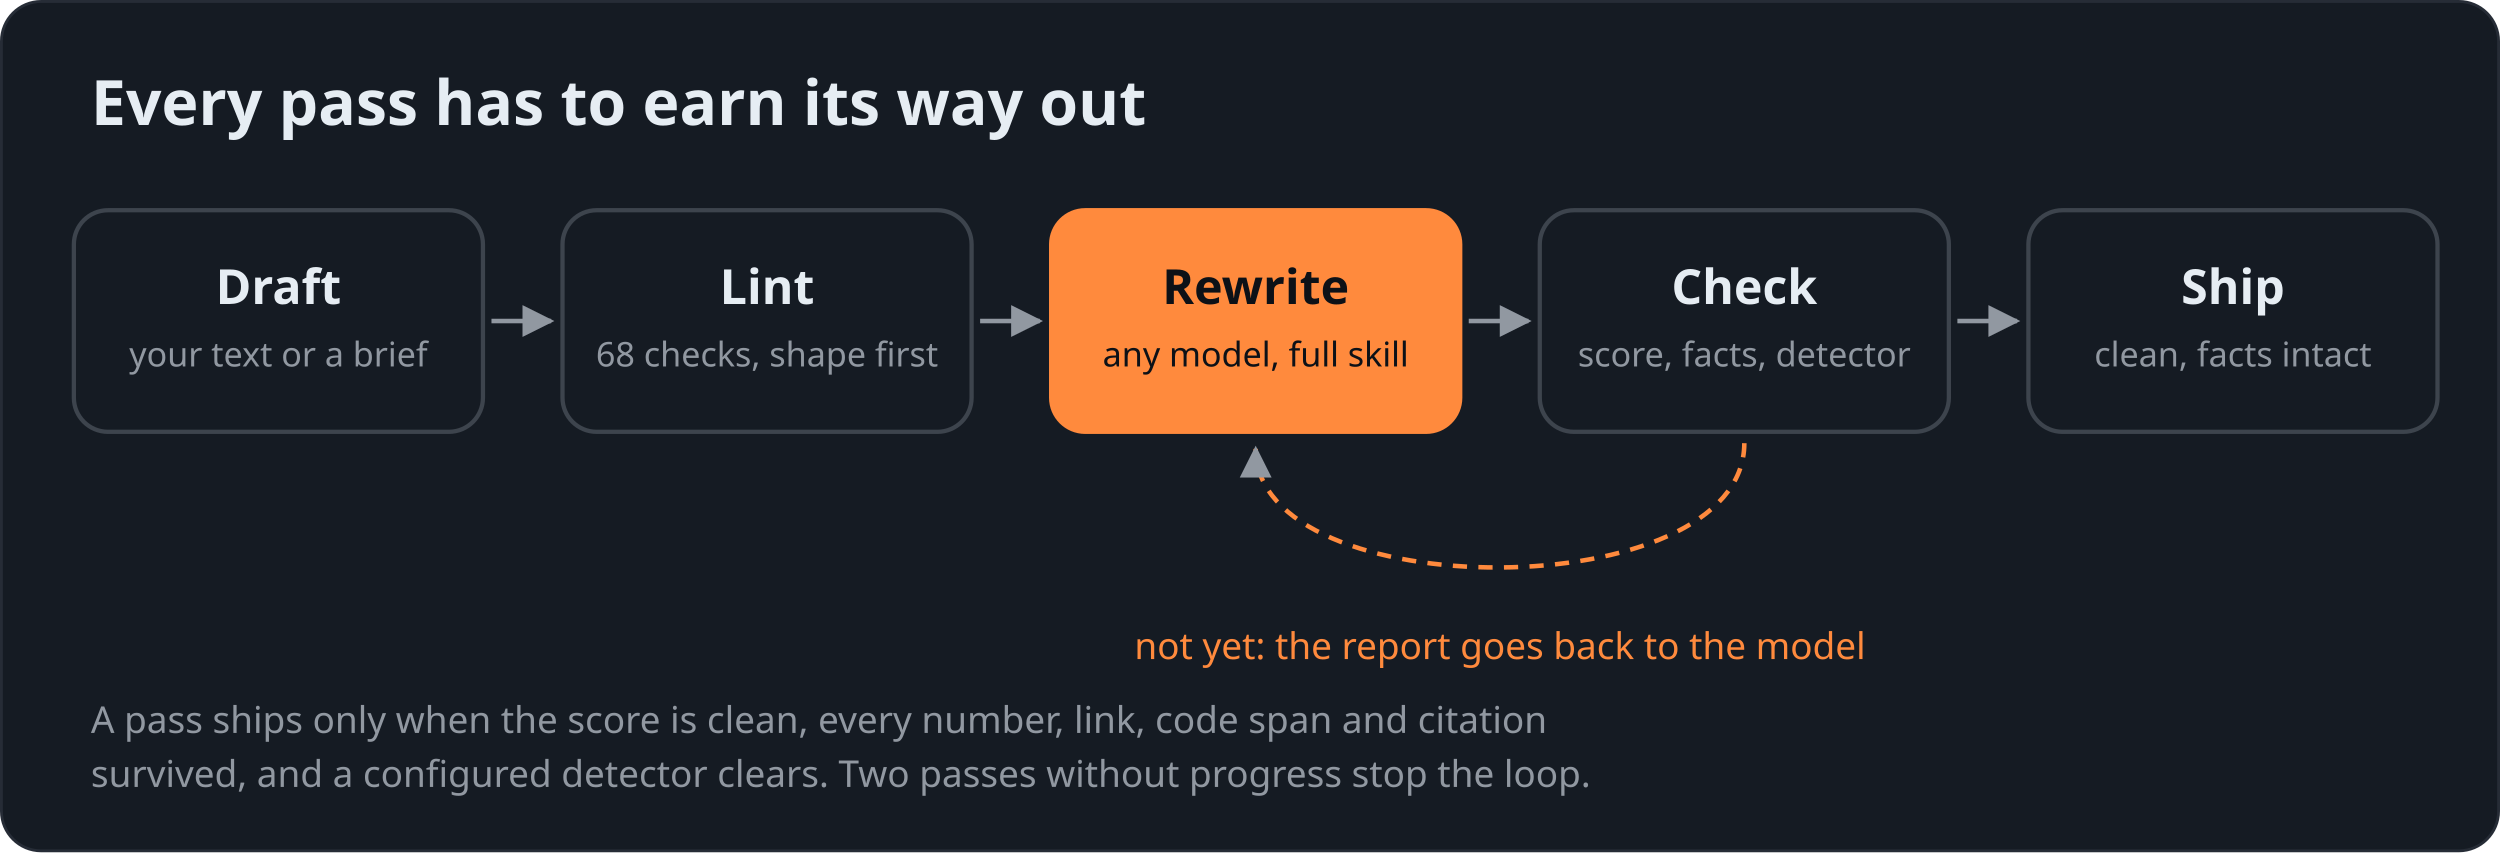
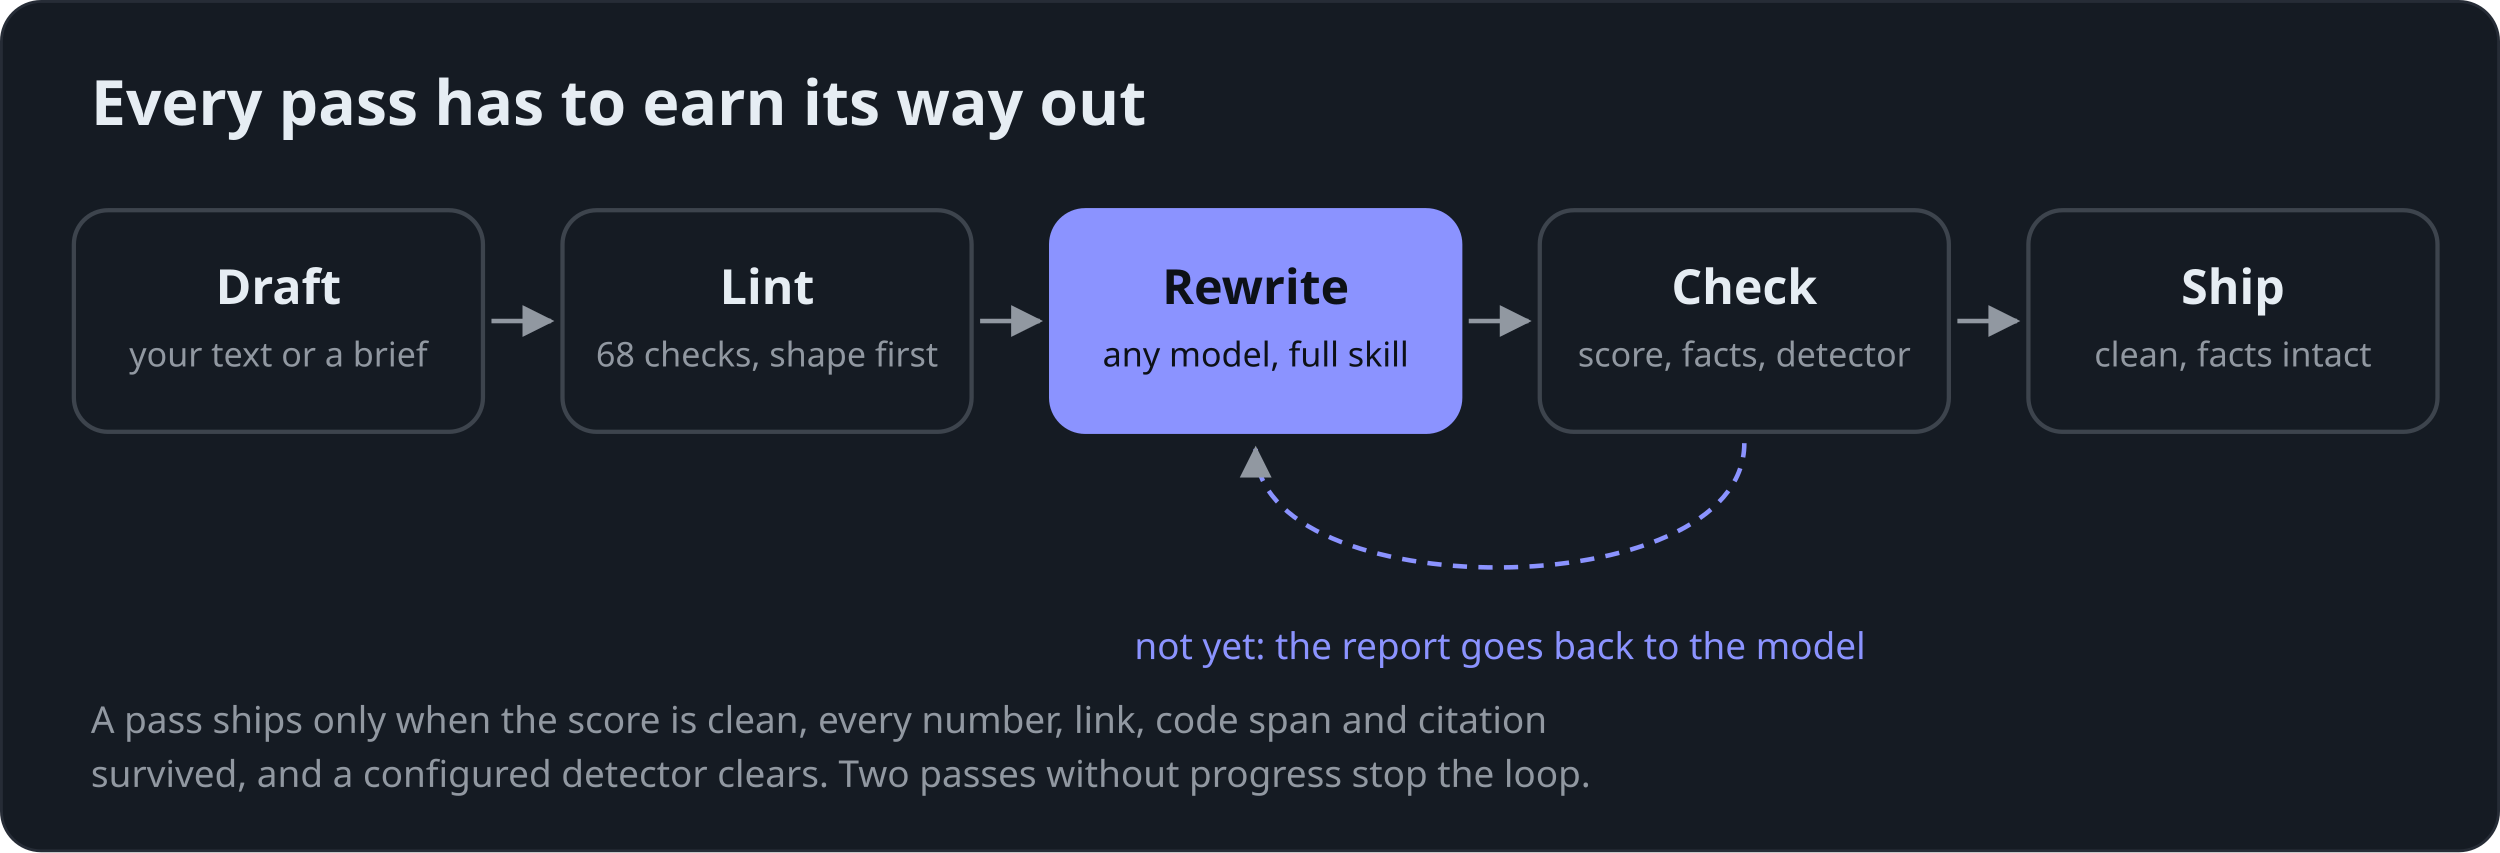
<svg xmlns="http://www.w3.org/2000/svg" width="880" height="300" viewBox="0 0 880 300" role="img" aria-label="The human-voice rewrite loop">
  <rect x="0.5" y="0.5" width="879" height="299" rx="14" fill="#151B23" stroke="#262C36" />
  <text x="32" y="44" font-family="-apple-system,BlinkMacSystemFont,'Segoe UI','Noto Sans',Helvetica,Arial,sans-serif" font-size="22" font-weight="700" fill="#E6EDF3" text-anchor="start">Every pass has to earn its way out</text>
  <defs>
    <marker id="a" viewBox="0 0 10 10" refX="9" refY="5" markerWidth="7" markerHeight="7" orient="auto-start-reverse">
      <path d="M0 0 L10 5 L0 10 z" fill="#9198A1" />
    </marker>
  </defs>
  <rect x="26" y="74" width="144" height="78" rx="12" fill="#151B23" stroke="#3D444D" stroke-width="1.5" />
  <text x="98.0" y="107" font-family="-apple-system,BlinkMacSystemFont,'Segoe UI','Noto Sans',Helvetica,Arial,sans-serif" font-size="17" font-weight="700" fill="#E6EDF3" text-anchor="middle">Draft</text>
  <text x="98.0" y="129" font-family="-apple-system,BlinkMacSystemFont,'Segoe UI','Noto Sans',Helvetica,Arial,sans-serif" font-size="12" font-weight="400" fill="#9198A1" text-anchor="middle">your text or a brief</text>
  <rect x="198" y="74" width="144" height="78" rx="12" fill="#151B23" stroke="#3D444D" stroke-width="1.5" />
  <text x="270.0" y="107" font-family="-apple-system,BlinkMacSystemFont,'Segoe UI','Noto Sans',Helvetica,Arial,sans-serif" font-size="17" font-weight="700" fill="#E6EDF3" text-anchor="middle">Lint</text>
  <text x="270.0" y="129" font-family="-apple-system,BlinkMacSystemFont,'Segoe UI','Noto Sans',Helvetica,Arial,sans-serif" font-size="12" font-weight="400" fill="#9198A1" text-anchor="middle">68 checks, shape first</text>
  <line x1="173" y1="113" x2="194" y2="113" stroke="#9198A1" stroke-width="1.6" marker-end="url(#a)" />
-   <rect x="370" y="74" width="144" height="78" rx="12" fill="#FF8A3D" stroke="#FF8A3D" stroke-width="1.5" />
+   <rect x="370" y="74" width="144" height="78" rx="12" fill="#8B93FF" stroke="#8B93FF" stroke-width="1.5" />
  <text x="442.0" y="107" font-family="-apple-system,BlinkMacSystemFont,'Segoe UI','Noto Sans',Helvetica,Arial,sans-serif" font-size="17" font-weight="700" fill="#0D1117" text-anchor="middle">Rewrite</text>
  <text x="442.0" y="129" font-family="-apple-system,BlinkMacSystemFont,'Segoe UI','Noto Sans',Helvetica,Arial,sans-serif" font-size="12" font-weight="400" fill="#0D1117" text-anchor="middle">any model, full skill</text>
  <line x1="345" y1="113" x2="366" y2="113" stroke="#9198A1" stroke-width="1.6" marker-end="url(#a)" />
  <rect x="542" y="74" width="144" height="78" rx="12" fill="#151B23" stroke="#3D444D" stroke-width="1.5" />
  <text x="614.0" y="107" font-family="-apple-system,BlinkMacSystemFont,'Segoe UI','Noto Sans',Helvetica,Arial,sans-serif" font-size="17" font-weight="700" fill="#E6EDF3" text-anchor="middle">Check</text>
  <text x="614.0" y="129" font-family="-apple-system,BlinkMacSystemFont,'Segoe UI','Noto Sans',Helvetica,Arial,sans-serif" font-size="12" font-weight="400" fill="#9198A1" text-anchor="middle">score, facts, detector</text>
  <line x1="517" y1="113" x2="538" y2="113" stroke="#9198A1" stroke-width="1.6" marker-end="url(#a)" />
  <rect x="714" y="74" width="144" height="78" rx="12" fill="#151B23" stroke="#3D444D" stroke-width="1.5" />
  <text x="786.0" y="107" font-family="-apple-system,BlinkMacSystemFont,'Segoe UI','Noto Sans',Helvetica,Arial,sans-serif" font-size="17" font-weight="700" fill="#E6EDF3" text-anchor="middle">Ship</text>
  <text x="786.0" y="129" font-family="-apple-system,BlinkMacSystemFont,'Segoe UI','Noto Sans',Helvetica,Arial,sans-serif" font-size="12" font-weight="400" fill="#9198A1" text-anchor="middle">clean, facts intact</text>
  <line x1="689" y1="113" x2="710" y2="113" stroke="#9198A1" stroke-width="1.6" marker-end="url(#a)" />
-   <path d="M614 156 C 614 214, 442 214, 442 158" fill="none" stroke="#FF8A3D" stroke-width="1.6" stroke-dasharray="5 4" marker-end="url(#a)" />
-   <text x="528.0" y="232" font-family="-apple-system,BlinkMacSystemFont,'Segoe UI','Noto Sans',Helvetica,Arial,sans-serif" font-size="13" font-weight="400" fill="#FF8A3D" text-anchor="middle">not yet: the report goes back to the model</text>
+   <path d="M614 156 C 614 214, 442 214, 442 158" fill="none" stroke="#8B93FF" stroke-width="1.6" stroke-dasharray="5 4" marker-end="url(#a)" />
+   <text x="528.0" y="232" font-family="-apple-system,BlinkMacSystemFont,'Segoe UI','Noto Sans',Helvetica,Arial,sans-serif" font-size="13" font-weight="400" fill="#8B93FF" text-anchor="middle">not yet: the report goes back to the model</text>
  <text x="32" y="258" font-family="-apple-system,BlinkMacSystemFont,'Segoe UI','Noto Sans',Helvetica,Arial,sans-serif" font-size="13" font-weight="400" fill="#9198A1" text-anchor="start">A pass ships only when the score is clean, every number, link, code span and citation</text>
  <text x="32" y="277" font-family="-apple-system,BlinkMacSystemFont,'Segoe UI','Noto Sans',Helvetica,Arial,sans-serif" font-size="13" font-weight="400" fill="#9198A1" text-anchor="start">survived, and a configured detector clears. Two passes without progress stop the loop.</text>
</svg>
